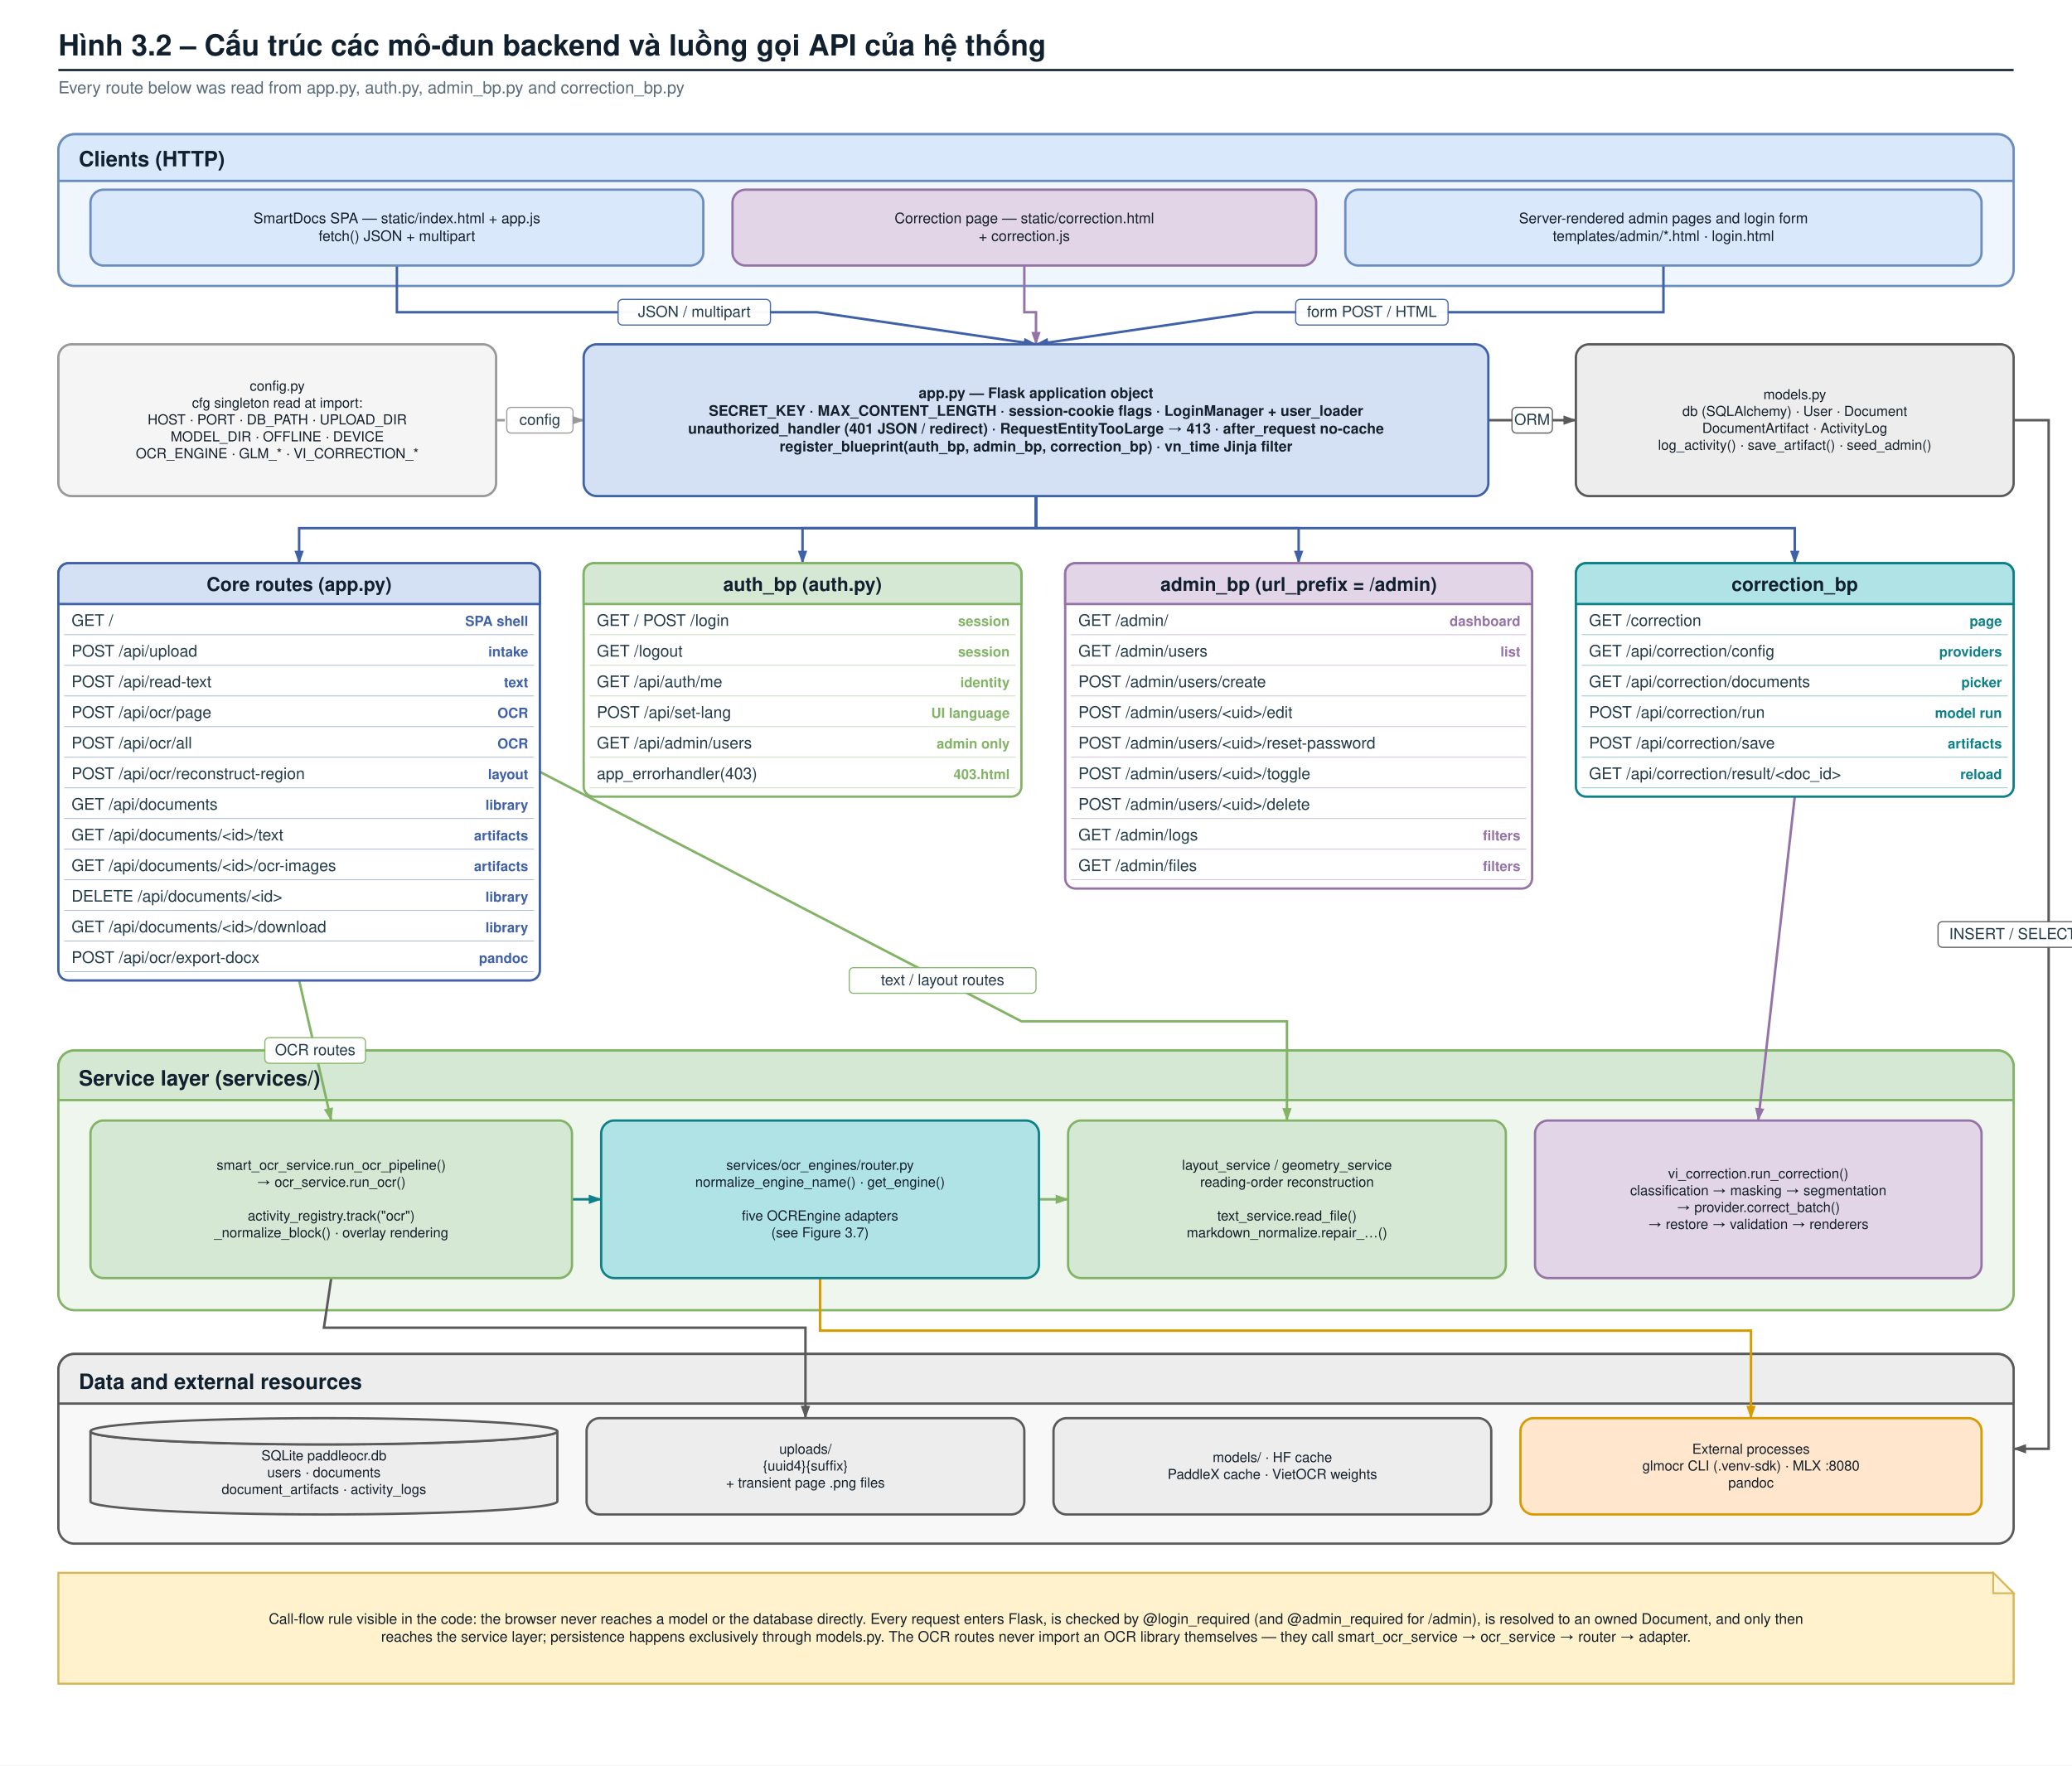
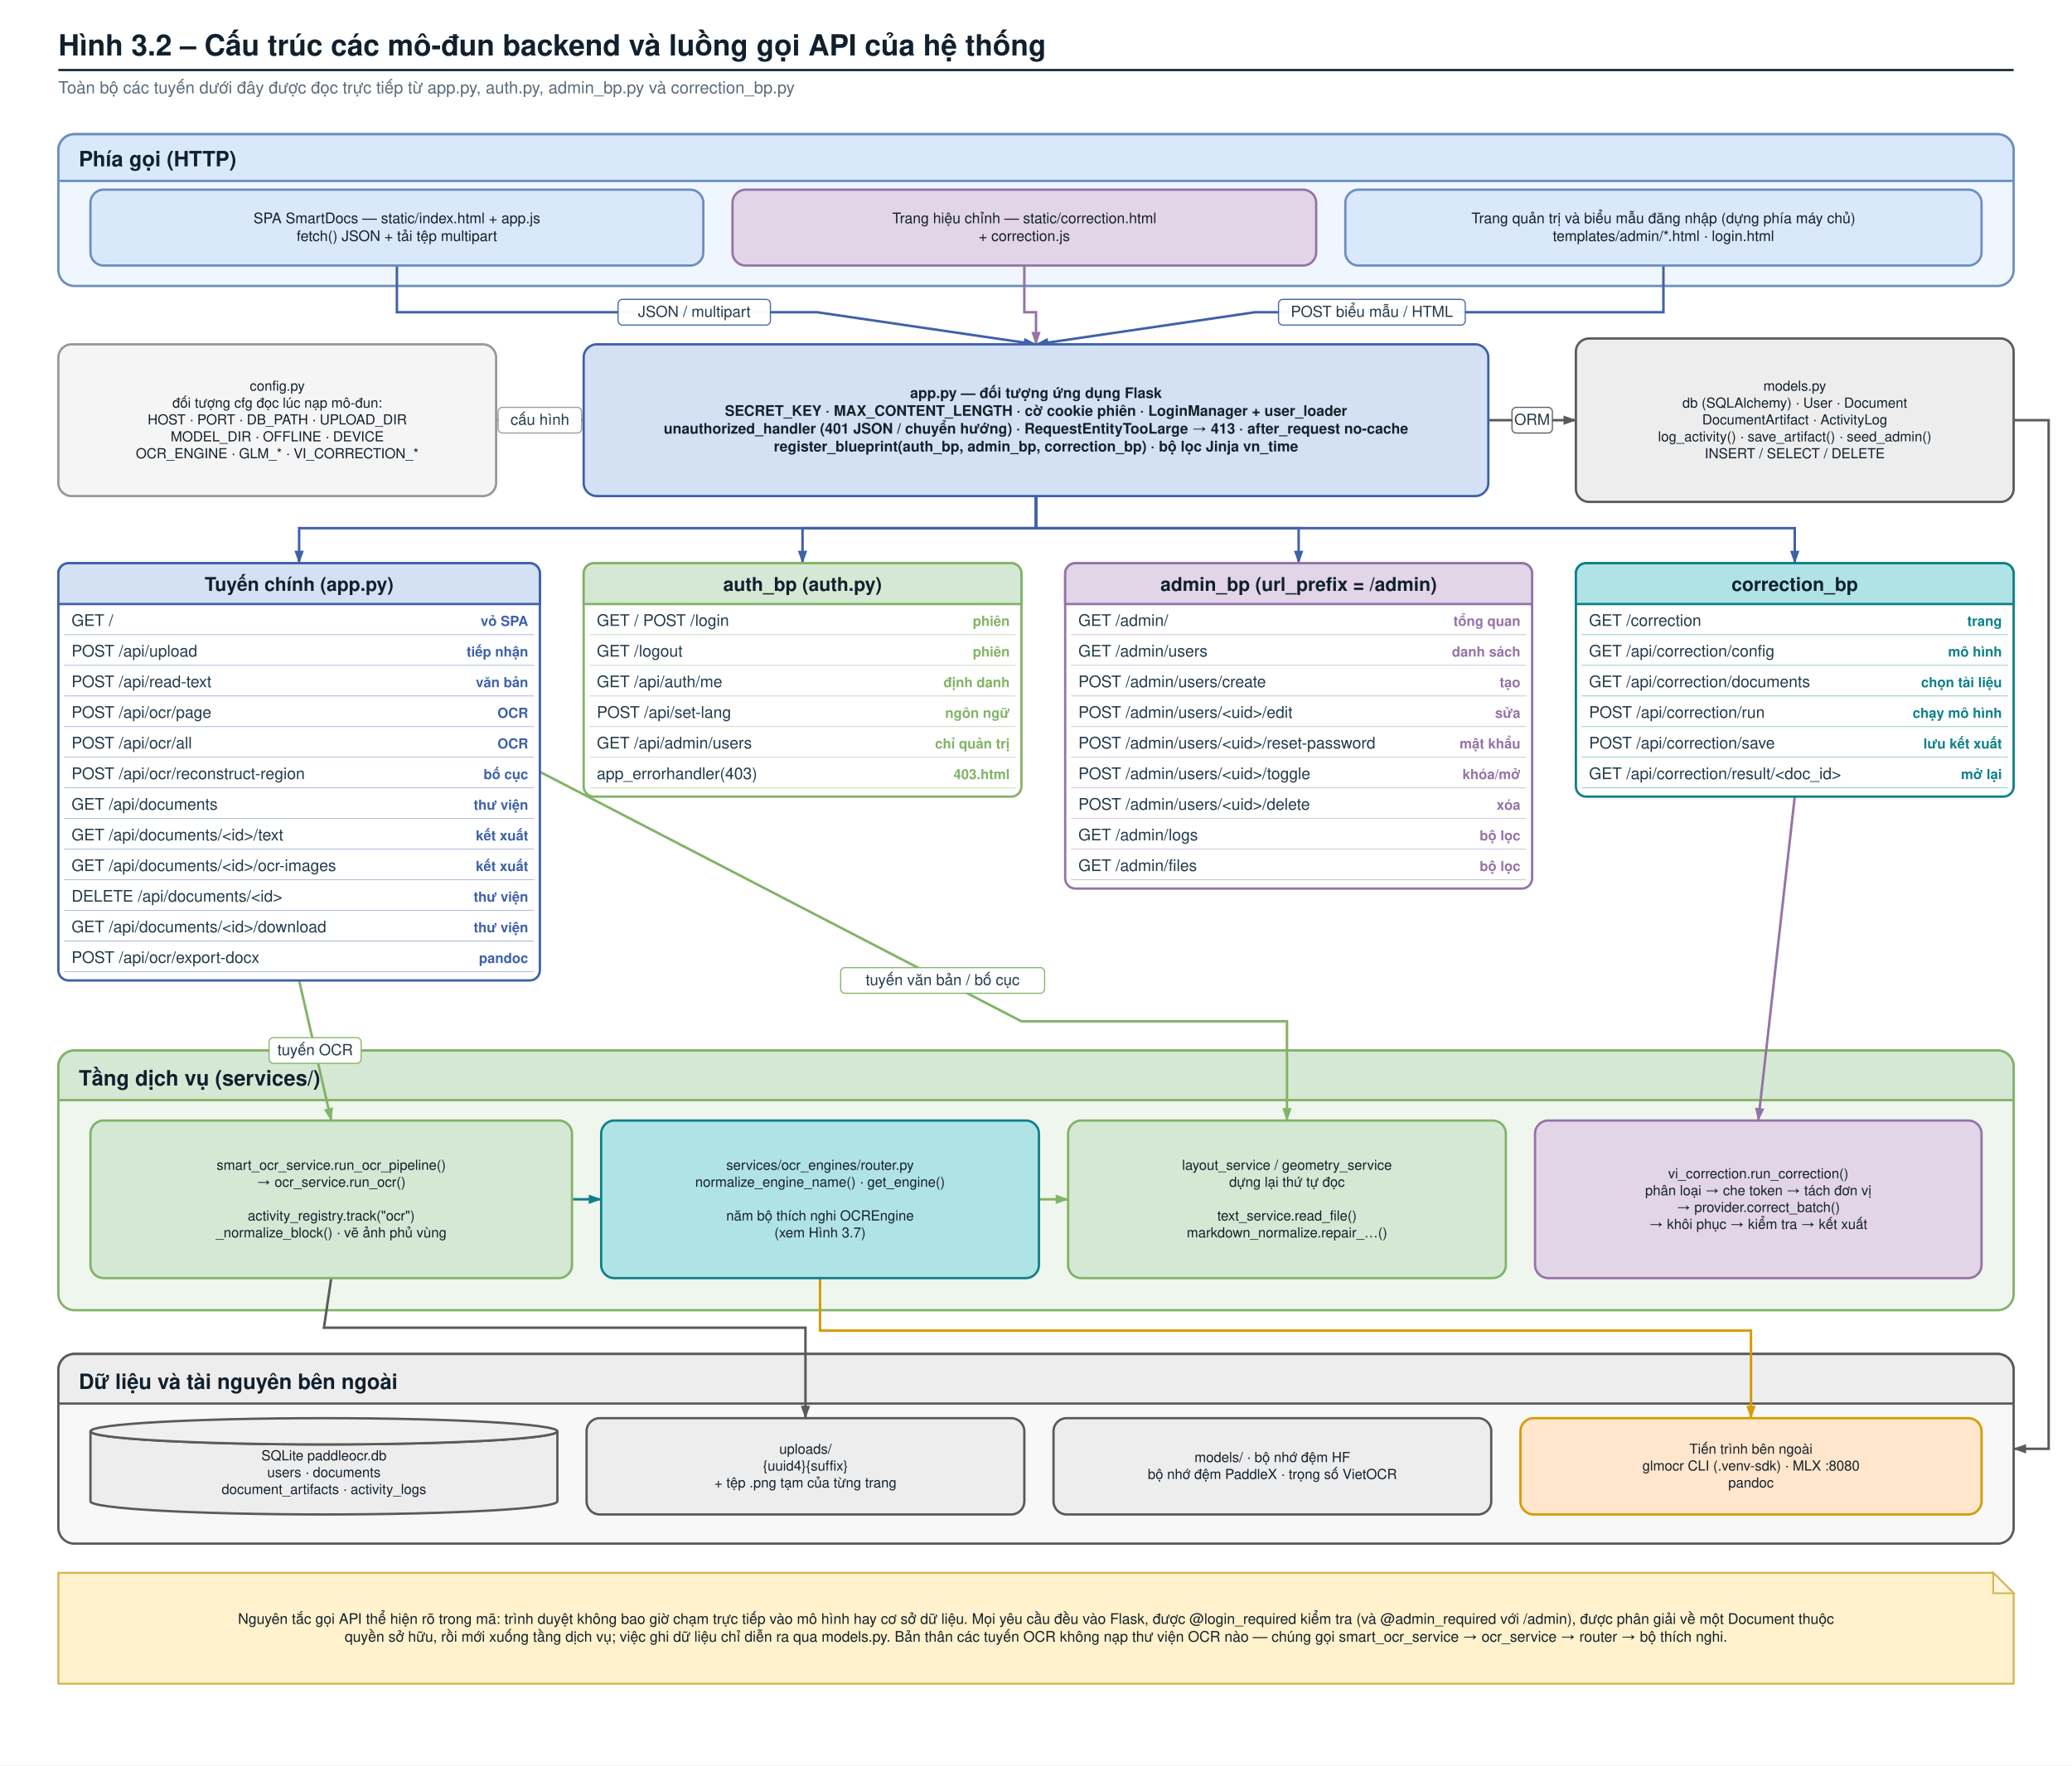
<svg xmlns="http://www.w3.org/2000/svg" width="1420" height="1210" viewBox="0 0 1420 1210" font-family="Helvetica, Arial, sans-serif">
  <defs>
    <marker id="arr_0E8088" markerWidth="11" markerHeight="11" refX="8.5" refY="3.2" orient="auto" markerUnits="userSpaceOnUse">
      <path d="M0,0 L9,3.2 L0,6.4 Z" fill="#0E8088" />
    </marker>
    <marker id="arr_3F61A8" markerWidth="11" markerHeight="11" refX="8.5" refY="3.2" orient="auto" markerUnits="userSpaceOnUse">
      <path d="M0,0 L9,3.2 L0,6.4 Z" fill="#3F61A8" />
    </marker>
    <marker id="arr_445" markerWidth="11" markerHeight="11" refX="8.5" refY="3.2" orient="auto" markerUnits="userSpaceOnUse">
      <path d="M0,0 L9,3.2 L0,6.4 Z" fill="#445" />
    </marker>
    <marker id="arr_5A5A5A" markerWidth="11" markerHeight="11" refX="8.5" refY="3.2" orient="auto" markerUnits="userSpaceOnUse">
      <path d="M0,0 L9,3.2 L0,6.4 Z" fill="#5A5A5A" />
    </marker>
    <marker id="arr_82B366" markerWidth="11" markerHeight="11" refX="8.5" refY="3.2" orient="auto" markerUnits="userSpaceOnUse">
      <path d="M0,0 L9,3.2 L0,6.4 Z" fill="#82B366" />
    </marker>
    <marker id="arr_9673A6" markerWidth="11" markerHeight="11" refX="8.5" refY="3.2" orient="auto" markerUnits="userSpaceOnUse">
      <path d="M0,0 L9,3.2 L0,6.4 Z" fill="#9673A6" />
    </marker>
    <marker id="arr_999999" markerWidth="11" markerHeight="11" refX="8.5" refY="3.2" orient="auto" markerUnits="userSpaceOnUse">
      <path d="M0,0 L9,3.2 L0,6.4 Z" fill="#999999" />
    </marker>
    <marker id="arr_D79B00" markerWidth="11" markerHeight="11" refX="8.5" refY="3.2" orient="auto" markerUnits="userSpaceOnUse">
      <path d="M0,0 L9,3.2 L0,6.4 Z" fill="#D79B00" />
    </marker>
  </defs>
  <rect x="0" y="0" width="1420" height="1210" fill="#FFFFFF" />
  <text x="40" y="38" font-size="20" font-weight="700" fill="#10202E">Hình 3.2 – Cấu trúc các mô-đun backend và luồng gọi API của hệ thống</text>
  <line x1="40" y1="48" x2="1380" y2="48" stroke="#10202E" stroke-width="1.5" />
-   <text x="40" y="64" font-size="11.5" fill="#5A6B7B">Every route below was read from app.py, auth.py, admin_bp.py and correction_bp.py</text>
+   <text x="40" y="64" font-size="11.5" fill="#5A6B7B">Toàn bộ các tuyến dưới đây được đọc trực tiếp từ app.py, auth.py, admin_bp.py và correction_bp.py</text>
  <rect x="40" y="92" width="1340" height="104" rx="11" fill="#F0F6FD" stroke="#6C8EBF" stroke-width="1.6" />
  <path d="M40.0,124.0 L40.0,103.0 A11,11 0 0 1 51.0,92.0 L1369.0,92.0 A11,11 0 0 1 1380.0,103.0 L1380.0,124.0 Z" fill="#DAE8FC" stroke="#6C8EBF" stroke-width="1.6" />
-   <text x="54.0" y="114.0" font-size="14.5" font-weight="700" fill="#10202E">Clients  (HTTP)</text>
+   <text x="54.0" y="114.0" font-size="14.5" font-weight="700" fill="#10202E">Phía gọi  (HTTP)</text>
  <rect x="40" y="720" width="1340" height="178" rx="11" fill="#EFF6EE" stroke="#82B366" stroke-width="1.6" />
  <path d="M40.0,754.0 L40.0,731.0 A11,11 0 0 1 51.0,720.0 L1369.0,720.0 A11,11 0 0 1 1380.0,731.0 L1380.0,754.0 Z" fill="#D5E8D4" stroke="#82B366" stroke-width="1.6" />
-   <text x="54.0" y="744.0" font-size="14.5" font-weight="700" fill="#10202E">Service layer  (services/)</text>
+   <text x="54.0" y="744.0" font-size="14.5" font-weight="700" fill="#10202E">Tầng dịch vụ  (services/)</text>
  <rect x="40" y="928" width="1340" height="130" rx="11" fill="#F8F8F8" stroke="#5A5A5A" stroke-width="1.6" />
  <path d="M40.0,962.0 L40.0,939.0 A11,11 0 0 1 51.0,928.0 L1369.0,928.0 A11,11 0 0 1 1380.0,939.0 L1380.0,962.0 Z" fill="#EDEDED" stroke="#5A5A5A" stroke-width="1.6" />
-   <text x="54.0" y="952.0" font-size="14.5" font-weight="700" fill="#10202E">Data and external resources</text>
+   <text x="54.0" y="952.0" font-size="14.5" font-weight="700" fill="#10202E">Dữ liệu và tài nguyên bên ngoài</text>
  <path d="M272.0,182.0 L272.0,214.0 L560.0,214.0 L710.0,236.0" fill="none" stroke="#3F61A8" stroke-width="1.7" marker-end="url(#arr_3F61A8)" />
  <rect x="423.6" y="205.2" width="104.4" height="17.6" rx="3" fill="#FFFFFF" stroke="#3F61A8" stroke-width="0.8" opacity="0.96" />
  <text x="475.8" y="217.2" font-size="10.5" fill="#243B4A" text-anchor="middle">JSON / multipart</text>
  <path d="M702.0,182.0 L702.0,214.0 L710.0,214.0 L710.0,236.0" fill="none" stroke="#9673A6" stroke-width="1.7" marker-end="url(#arr_9673A6)" />
  <path d="M1140.0,182.0 L1140.0,214.0 L860.0,214.0 L710.0,236.0" fill="none" stroke="#3F61A8" stroke-width="1.7" marker-end="url(#arr_3F61A8)" />
-   <rect x="888.0" y="205.2" width="104.4" height="17.6" rx="3" fill="#FFFFFF" stroke="#3F61A8" stroke-width="0.8" opacity="0.96" />
-   <text x="940.2" y="217.2" font-size="10.5" fill="#243B4A" text-anchor="middle">form POST / HTML</text>
+   <rect x="876.2" y="205.2" width="128.0" height="17.6" rx="3" fill="#FFFFFF" stroke="#3F61A8" stroke-width="0.8" opacity="0.96" />
+   <text x="940.2" y="217.2" font-size="10.5" fill="#243B4A" text-anchor="middle">POST biểu mẫu / HTML</text>
  <path d="M340.0,288.0 L400.0,288.0" fill="none" stroke="#999999" stroke-width="1.7" stroke-dasharray="6 5" marker-end="url(#arr_999999)" />
-   <rect x="347.3" y="279.2" width="45.4" height="17.6" rx="3" fill="#FFFFFF" stroke="#999999" stroke-width="0.8" opacity="0.96" />
-   <text x="370.0" y="291.2" font-size="10.5" fill="#243B4A" text-anchor="middle">config</text>
+   <rect x="341.4" y="279.2" width="57.2" height="17.6" rx="3" fill="#FFFFFF" stroke="#999999" stroke-width="0.8" opacity="0.96" />
+   <text x="370.0" y="291.2" font-size="10.5" fill="#243B4A" text-anchor="middle">cấu hình</text>
  <path d="M1020.0,288.0 L1080.0,288.0" fill="none" stroke="#5A5A5A" stroke-width="1.7" marker-end="url(#arr_5A5A5A)" />
  <rect x="1036.2" y="279.2" width="27.7" height="17.6" rx="3" fill="#FFFFFF" stroke="#5A5A5A" stroke-width="0.8" opacity="0.96" />
  <text x="1050.0" y="291.2" font-size="10.5" fill="#243B4A" text-anchor="middle">ORM</text>
  <path d="M710.0,340.0 L710.0,362.0 L205.0,362.0 L205.0,386.0" fill="none" stroke="#3F61A8" stroke-width="1.7" marker-end="url(#arr_3F61A8)" />
  <path d="M710.0,340.0 L710.0,362.0 L550.0,362.0 L550.0,386.0" fill="none" stroke="#3F61A8" stroke-width="1.7" marker-end="url(#arr_3F61A8)" />
  <path d="M710.0,340.0 L710.0,362.0 L890.0,362.0 L890.0,386.0" fill="none" stroke="#3F61A8" stroke-width="1.7" marker-end="url(#arr_3F61A8)" />
  <path d="M710.0,340.0 L710.0,362.0 L1230.0,362.0 L1230.0,386.0" fill="none" stroke="#3F61A8" stroke-width="1.7" marker-end="url(#arr_3F61A8)" />
  <path d="M205.0,672.0 L227.0,768.0" fill="none" stroke="#82B366" stroke-width="1.7" marker-end="url(#arr_82B366)" />
-   <rect x="181.5" y="711.2" width="69.0" height="17.6" rx="3" fill="#FFFFFF" stroke="#82B366" stroke-width="0.8" opacity="0.96" />
-   <text x="216.0" y="723.2" font-size="10.5" fill="#243B4A" text-anchor="middle">OCR routes</text>
+   <rect x="184.4" y="711.2" width="63.1" height="17.6" rx="3" fill="#FFFFFF" stroke="#82B366" stroke-width="0.8" opacity="0.96" />
+   <text x="216.0" y="723.2" font-size="10.5" fill="#243B4A" text-anchor="middle">tuyến OCR</text>
  <path d="M370.0,529.0 L700.0,700.0 L882.0,700.0 L882.0,768.0" fill="none" stroke="#82B366" stroke-width="1.7" marker-end="url(#arr_82B366)" />
-   <rect x="582.0" y="663.2" width="128.0" height="17.6" rx="3" fill="#FFFFFF" stroke="#82B366" stroke-width="0.8" opacity="0.96" />
-   <text x="646.0" y="675.2" font-size="10.5" fill="#243B4A" text-anchor="middle">text / layout routes</text>
+   <rect x="576.1" y="663.2" width="139.8" height="17.6" rx="3" fill="#FFFFFF" stroke="#82B366" stroke-width="0.8" opacity="0.96" />
+   <text x="646.0" y="675.2" font-size="10.5" fill="#243B4A" text-anchor="middle">tuyến văn bản / bố cục</text>
  <path d="M1230.0,546.0 L1205.0,768.0" fill="none" stroke="#9673A6" stroke-width="1.7" marker-end="url(#arr_9673A6)" />
  <path d="M392.0,822.0 L412.0,822.0" fill="none" stroke="#0E8088" stroke-width="1.7" marker-end="url(#arr_0E8088)" />
  <path d="M712.0,822.0 L732.0,822.0" fill="none" stroke="#82B366" stroke-width="1.7" marker-end="url(#arr_82B366)" />
  <path d="M227.0,876.0 L222.0,910.0 L552.0,910.0 L552.0,972.0" fill="none" stroke="#5A5A5A" stroke-width="1.7" marker-end="url(#arr_5A5A5A)" />
  <path d="M562.0,876.0 L562.0,912.0 L1200.0,912.0 L1200.0,972.0" fill="none" stroke="#D79B00" stroke-width="1.7" marker-end="url(#arr_D79B00)" />
  <path d="M1380.0,288.0 L1404.0,288.0 L1404.0,993.0 L1380.0,993.0" fill="none" stroke="#5A5A5A" stroke-width="1.7" marker-end="url(#arr_5A5A5A)" />
-   <rect x="1328.2" y="631.7" width="151.6" height="17.6" rx="3" fill="#FFFFFF" stroke="#5A5A5A" stroke-width="0.8" opacity="0.96" />
-   <text x="1404.0" y="643.7" font-size="10.5" fill="#243B4A" text-anchor="middle">INSERT / SELECT / DELETE</text>
  <rect x="62.0" y="130.0" width="420.0" height="52.0" rx="9" fill="#DAE8FC" stroke="#6C8EBF" stroke-width="1.6" />
-   <text x="272.0" y="153.0" font-size="10.0" font-weight="400" fill="#15202B" text-anchor="middle">SmartDocs SPA — static/index.html + app.js</text>
-   <text x="272.0" y="165.2" font-size="10.0" font-weight="400" fill="#15202B" text-anchor="middle">fetch() JSON + multipart</text>
+   <text x="272.0" y="153.0" font-size="10.0" font-weight="400" fill="#15202B" text-anchor="middle">SPA SmartDocs — static/index.html + app.js</text>
+   <text x="272.0" y="165.2" font-size="10.0" font-weight="400" fill="#15202B" text-anchor="middle">fetch() JSON + tải tệp multipart</text>
  <rect x="502.0" y="130.0" width="400.0" height="52.0" rx="9" fill="#E1D5E7" stroke="#9673A6" stroke-width="1.6" />
-   <text x="702.0" y="153.0" font-size="10.0" font-weight="400" fill="#15202B" text-anchor="middle">Correction page — static/correction.html</text>
+   <text x="702.0" y="153.0" font-size="10.0" font-weight="400" fill="#15202B" text-anchor="middle">Trang hiệu chỉnh — static/correction.html</text>
  <text x="702.0" y="165.2" font-size="10.0" font-weight="400" fill="#15202B" text-anchor="middle">+ correction.js</text>
  <rect x="922.0" y="130.0" width="436.0" height="52.0" rx="9" fill="#DAE8FC" stroke="#6C8EBF" stroke-width="1.6" />
-   <text x="1140.0" y="153.0" font-size="10.0" font-weight="400" fill="#15202B" text-anchor="middle">Server-rendered admin pages and login form</text>
+   <text x="1140.0" y="153.0" font-size="10.0" font-weight="400" fill="#15202B" text-anchor="middle">Trang quản trị và biểu mẫu đăng nhập (dựng phía máy chủ)</text>
  <text x="1140.0" y="165.2" font-size="10.0" font-weight="400" fill="#15202B" text-anchor="middle">templates/admin/*.html · login.html</text>
  <rect x="40.0" y="236.0" width="300.0" height="104.0" rx="9" fill="#F5F5F5" stroke="#999999" stroke-width="1.6" />
  <text x="190.0" y="267.8" font-size="9.5" font-weight="400" fill="#15202B" text-anchor="middle">config.py</text>
-   <text x="190.0" y="279.4" font-size="9.5" font-weight="400" fill="#15202B" text-anchor="middle">cfg singleton read at import:</text>
+   <text x="190.0" y="279.4" font-size="9.5" font-weight="400" fill="#15202B" text-anchor="middle">đối tượng cfg đọc lúc nạp mô-đun:</text>
  <text x="190.0" y="290.9" font-size="9.5" font-weight="400" fill="#15202B" text-anchor="middle">HOST · PORT · DB_PATH · UPLOAD_DIR</text>
  <text x="190.0" y="302.5" font-size="9.5" font-weight="400" fill="#15202B" text-anchor="middle">MODEL_DIR · OFFLINE · DEVICE</text>
  <text x="190.0" y="314.1" font-size="9.5" font-weight="400" fill="#15202B" text-anchor="middle">OCR_ENGINE · GLM_* · VI_CORRECTION_*</text>
  <rect x="400.0" y="236.0" width="620.0" height="104.0" rx="9" fill="#D4E1F5" stroke="#3F61A8" stroke-width="1.6" />
-   <text x="710.0" y="272.8" font-size="10.0" font-weight="700" fill="#15202B" text-anchor="middle">app.py   —   Flask application object</text>
-   <text x="710.0" y="285.0" font-size="10.0" font-weight="700" fill="#15202B" text-anchor="middle">SECRET_KEY · MAX_CONTENT_LENGTH · session-cookie flags · LoginManager + user_loader</text>
-   <text x="710.0" y="297.2" font-size="10.0" font-weight="700" fill="#15202B" text-anchor="middle">unauthorized_handler (401 JSON / redirect) · RequestEntityTooLarge → 413 · after_request no-cache</text>
-   <text x="710.0" y="309.4" font-size="10.0" font-weight="700" fill="#15202B" text-anchor="middle">register_blueprint(auth_bp, admin_bp, correction_bp) · vn_time Jinja filter</text>
-   <rect x="1080.0" y="236.0" width="300.0" height="104.0" rx="9" fill="#EDEDED" stroke="#5A5A5A" stroke-width="1.6" />
-   <text x="1230.0" y="273.6" font-size="9.5" font-weight="400" fill="#15202B" text-anchor="middle">models.py</text>
-   <text x="1230.0" y="285.1" font-size="9.5" font-weight="400" fill="#15202B" text-anchor="middle">db (SQLAlchemy) · User · Document</text>
-   <text x="1230.0" y="296.7" font-size="9.5" font-weight="400" fill="#15202B" text-anchor="middle">DocumentArtifact · ActivityLog</text>
-   <text x="1230.0" y="308.3" font-size="9.5" font-weight="400" fill="#15202B" text-anchor="middle">log_activity() · save_artifact() · seed_admin()</text>
+   <text x="710.0" y="272.8" font-size="10.0" font-weight="700" fill="#15202B" text-anchor="middle">app.py   —   đối tượng ứng dụng Flask</text>
+   <text x="710.0" y="285.0" font-size="10.0" font-weight="700" fill="#15202B" text-anchor="middle">SECRET_KEY · MAX_CONTENT_LENGTH · cờ cookie phiên · LoginManager + user_loader</text>
+   <text x="710.0" y="297.2" font-size="10.0" font-weight="700" fill="#15202B" text-anchor="middle">unauthorized_handler (401 JSON / chuyển hướng) · RequestEntityTooLarge → 413 · after_request no-cache</text>
+   <text x="710.0" y="309.4" font-size="10.0" font-weight="700" fill="#15202B" text-anchor="middle">register_blueprint(auth_bp, admin_bp, correction_bp) · bộ lọc Jinja vn_time</text>
+   <rect x="1080.0" y="232.0" width="300.0" height="112.0" rx="9" fill="#EDEDED" stroke="#5A5A5A" stroke-width="1.6" />
+   <text x="1230.0" y="267.8" font-size="9.5" font-weight="400" fill="#15202B" text-anchor="middle">models.py</text>
+   <text x="1230.0" y="279.4" font-size="9.5" font-weight="400" fill="#15202B" text-anchor="middle">db (SQLAlchemy) · User · Document</text>
+   <text x="1230.0" y="290.9" font-size="9.5" font-weight="400" fill="#15202B" text-anchor="middle">DocumentArtifact · ActivityLog</text>
+   <text x="1230.0" y="302.5" font-size="9.5" font-weight="400" fill="#15202B" text-anchor="middle">log_activity() · save_artifact() · seed_admin()</text>
+   <text x="1230.0" y="314.1" font-size="9.5" font-weight="400" fill="#15202B" text-anchor="middle">INSERT / SELECT / DELETE</text>
  <rect x="62.0" y="768.0" width="330.0" height="108.0" rx="9" fill="#D5E8D4" stroke="#82B366" stroke-width="1.6" />
  <text x="227.0" y="801.8" font-size="9.5" font-weight="400" fill="#15202B" text-anchor="middle">smart_ocr_service.run_ocr_pipeline()</text>
  <text x="227.0" y="813.4" font-size="9.5" font-weight="400" fill="#15202B" text-anchor="middle">→ ocr_service.run_ocr()</text>
  <text x="227.0" y="824.9" font-size="9.5" font-weight="400" fill="#15202B" text-anchor="middle" />
  <text x="227.0" y="836.5" font-size="9.5" font-weight="400" fill="#15202B" text-anchor="middle">activity_registry.track("ocr")</text>
-   <text x="227.0" y="848.1" font-size="9.5" font-weight="400" fill="#15202B" text-anchor="middle">_normalize_block() · overlay rendering</text>
+   <text x="227.0" y="848.1" font-size="9.5" font-weight="400" fill="#15202B" text-anchor="middle">_normalize_block() · vẽ ảnh phủ vùng</text>
  <rect x="412.0" y="768.0" width="300.0" height="108.0" rx="9" fill="#B0E3E6" stroke="#0E8088" stroke-width="1.6" />
  <text x="562.0" y="801.8" font-size="9.5" font-weight="400" fill="#15202B" text-anchor="middle">services/ocr_engines/router.py</text>
  <text x="562.0" y="813.4" font-size="9.5" font-weight="400" fill="#15202B" text-anchor="middle">normalize_engine_name() · get_engine()</text>
  <text x="562.0" y="824.9" font-size="9.5" font-weight="400" fill="#15202B" text-anchor="middle" />
-   <text x="562.0" y="836.5" font-size="9.5" font-weight="400" fill="#15202B" text-anchor="middle">five OCREngine adapters</text>
-   <text x="562.0" y="848.1" font-size="9.5" font-weight="400" fill="#15202B" text-anchor="middle">(see Figure 3.7)</text>
+   <text x="562.0" y="836.5" font-size="9.5" font-weight="400" fill="#15202B" text-anchor="middle">năm bộ thích nghi OCREngine</text>
+   <text x="562.0" y="848.1" font-size="9.5" font-weight="400" fill="#15202B" text-anchor="middle">(xem Hình 3.7)</text>
  <rect x="732.0" y="768.0" width="300.0" height="108.0" rx="9" fill="#D5E8D4" stroke="#82B366" stroke-width="1.6" />
  <text x="882.0" y="801.8" font-size="9.5" font-weight="400" fill="#15202B" text-anchor="middle">layout_service / geometry_service</text>
-   <text x="882.0" y="813.4" font-size="9.5" font-weight="400" fill="#15202B" text-anchor="middle">reading-order reconstruction</text>
+   <text x="882.0" y="813.4" font-size="9.5" font-weight="400" fill="#15202B" text-anchor="middle">dựng lại thứ tự đọc</text>
  <text x="882.0" y="824.9" font-size="9.5" font-weight="400" fill="#15202B" text-anchor="middle" />
  <text x="882.0" y="836.5" font-size="9.5" font-weight="400" fill="#15202B" text-anchor="middle">text_service.read_file()</text>
  <text x="882.0" y="848.1" font-size="9.5" font-weight="400" fill="#15202B" text-anchor="middle">markdown_normalize.repair_…()</text>
  <rect x="1052.0" y="768.0" width="306.0" height="108.0" rx="9" fill="#E1D5E7" stroke="#9673A6" stroke-width="1.6" />
  <text x="1205.0" y="807.6" font-size="9.5" font-weight="400" fill="#15202B" text-anchor="middle">vi_correction.run_correction()</text>
-   <text x="1205.0" y="819.2" font-size="9.5" font-weight="400" fill="#15202B" text-anchor="middle">classification → masking → segmentation</text>
+   <text x="1205.0" y="819.2" font-size="9.5" font-weight="400" fill="#15202B" text-anchor="middle">phân loại → che token → tách đơn vị</text>
  <text x="1205.0" y="830.7" font-size="9.5" font-weight="400" fill="#15202B" text-anchor="middle">→ provider.correct_batch()</text>
-   <text x="1205.0" y="842.3" font-size="9.5" font-weight="400" fill="#15202B" text-anchor="middle">→ restore → validation → renderers</text>
+   <text x="1205.0" y="842.3" font-size="9.5" font-weight="400" fill="#15202B" text-anchor="middle">→ khôi phục → kiểm tra → kết xuất</text>
  <path d="M62.0,981.0 a160.0,9.0 0 0 0 320.0,0 v48.0 a160.0,9.0 0 0 1 -320.0,0 z" fill="#EDEDED" stroke="#5A5A5A" stroke-width="1.6" />
  <ellipse cx="222.0" cy="981.0" rx="160.0" ry="9.0" fill="#F0F0F0" stroke="#5A5A5A" stroke-width="1.6" />
  <text x="222.0" y="1000.9" font-size="9.5" font-weight="400" fill="#15202B" text-anchor="middle">SQLite  paddleocr.db</text>
  <text x="222.0" y="1012.4" font-size="9.5" font-weight="400" fill="#15202B" text-anchor="middle">users · documents</text>
  <text x="222.0" y="1024.0" font-size="9.5" font-weight="400" fill="#15202B" text-anchor="middle">document_artifacts · activity_logs</text>
  <rect x="402.0" y="972.0" width="300.0" height="66.0" rx="9" fill="#EDEDED" stroke="#5A5A5A" stroke-width="1.6" />
  <text x="552.0" y="996.4" font-size="9.5" font-weight="400" fill="#15202B" text-anchor="middle">uploads/</text>
  <text x="552.0" y="1007.9" font-size="9.5" font-weight="400" fill="#15202B" text-anchor="middle">{uuid4}{suffix}</text>
-   <text x="552.0" y="1019.5" font-size="9.5" font-weight="400" fill="#15202B" text-anchor="middle">+ transient page .png files</text>
+   <text x="552.0" y="1019.5" font-size="9.5" font-weight="400" fill="#15202B" text-anchor="middle">+ tệp .png tạm của từng trang</text>
  <rect x="722.0" y="972.0" width="300.0" height="66.0" rx="9" fill="#EDEDED" stroke="#5A5A5A" stroke-width="1.6" />
-   <text x="872.0" y="1002.1" font-size="9.5" font-weight="400" fill="#15202B" text-anchor="middle">models/  ·  HF cache</text>
-   <text x="872.0" y="1013.7" font-size="9.5" font-weight="400" fill="#15202B" text-anchor="middle">PaddleX cache  ·  VietOCR weights</text>
+   <text x="872.0" y="1002.1" font-size="9.5" font-weight="400" fill="#15202B" text-anchor="middle">models/ · bộ nhớ đệm HF</text>
+   <text x="872.0" y="1013.7" font-size="9.5" font-weight="400" fill="#15202B" text-anchor="middle">bộ nhớ đệm PaddleX · trọng số VietOCR</text>
  <rect x="1042.0" y="972.0" width="316.0" height="66.0" rx="9" fill="#FFE6CC" stroke="#D79B00" stroke-width="1.6" />
-   <text x="1200.0" y="996.4" font-size="9.5" font-weight="400" fill="#15202B" text-anchor="middle">External processes</text>
+   <text x="1200.0" y="996.4" font-size="9.5" font-weight="400" fill="#15202B" text-anchor="middle">Tiến trình bên ngoài</text>
  <text x="1200.0" y="1007.9" font-size="9.5" font-weight="400" fill="#15202B" text-anchor="middle">glmocr CLI (.venv-sdk)  ·  MLX :8080</text>
  <text x="1200.0" y="1019.5" font-size="9.5" font-weight="400" fill="#15202B" text-anchor="middle">pandoc</text>
  <path d="M40.0,1078.0 h1326.0 l14.0,14.0 v62.0 h-1340.0 z" fill="#FFF2CC" stroke="#D6B656" stroke-width="1.4" />
  <path d="M1366.0,1078.0 l14.0,14.0 h-14.0 z" fill="#FFF6DD" stroke="#D6B656" stroke-width="1.2" />
-   <text x="710.0" y="1113.0" font-size="10.0" font-weight="400" fill="#15202B" text-anchor="middle">Call-flow rule visible in the code: the browser never reaches a model or the database directly. Every request enters Flask, is checked by @login_required (and @admin_required for /admin), is resolved to an owned Document, and only then</text>
-   <text x="710.0" y="1125.2" font-size="10.0" font-weight="400" fill="#15202B" text-anchor="middle">reaches the service layer; persistence happens exclusively through models.py. The OCR routes never import an OCR library themselves — they call smart_ocr_service → ocr_service → router → adapter.</text>
+   <text x="710.0" y="1113.0" font-size="10.0" font-weight="400" fill="#15202B" text-anchor="middle">Nguyên tắc gọi API thể hiện rõ trong mã: trình duyệt không bao giờ chạm trực tiếp vào mô hình hay cơ sở dữ liệu. Mọi yêu cầu đều vào Flask, được @login_required kiểm tra (và @admin_required với /admin), được phân giải về một Document thuộc</text>
+   <text x="710.0" y="1125.2" font-size="10.0" font-weight="400" fill="#15202B" text-anchor="middle">quyền sở hữu, rồi mới xuống tầng dịch vụ; việc ghi dữ liệu chỉ diễn ra qua models.py. Bản thân các tuyến OCR không nạp thư viện OCR nào — chúng gọi smart_ocr_service → ocr_service → router → bộ thích nghi.</text>
  <rect x="40.0" y="386.0" width="330.0" height="286.0" rx="7" fill="#FFFFFF" stroke="#3F61A8" stroke-width="1.6" />
  <path d="M40.0,414.0 L40.0,393.0 A7,7 0 0 1 47.0,386.0 L363.0,386.0 A7,7 0 0 1 370.0,393.0 L370.0,414.0 Z" fill="#D4E1F5" stroke="#3F61A8" stroke-width="1.6" />
-   <text x="205.0" y="405.0" font-size="13" font-weight="700" fill="#10202E" text-anchor="middle">Core routes  (app.py)</text>
+   <text x="205.0" y="405.0" font-size="13" font-weight="700" fill="#10202E" text-anchor="middle">Tuyến chính  (app.py)</text>
  <text x="49.0" y="429.0" font-size="11" fill="#243B4A">GET     /</text>
-   <text x="362.0" y="429.0" font-size="9.5" font-weight="700" fill="#3F61A8" text-anchor="end">SPA shell</text>
+   <text x="362.0" y="429.0" font-size="9.5" font-weight="700" fill="#3F61A8" text-anchor="end">vỏ SPA</text>
  <line x1="44.0" y1="435.0" x2="366.0" y2="435.0" stroke="#3F61A8" stroke-width="0.5" opacity="0.5" />
  <text x="49.0" y="450.0" font-size="11" fill="#243B4A">POST   /api/upload</text>
-   <text x="362.0" y="450.0" font-size="9.5" font-weight="700" fill="#3F61A8" text-anchor="end">intake</text>
+   <text x="362.0" y="450.0" font-size="9.5" font-weight="700" fill="#3F61A8" text-anchor="end">tiếp nhận</text>
  <line x1="44.0" y1="456.0" x2="366.0" y2="456.0" stroke="#3F61A8" stroke-width="0.5" opacity="0.5" />
  <text x="49.0" y="471.0" font-size="11" fill="#243B4A">POST   /api/read-text</text>
-   <text x="362.0" y="471.0" font-size="9.5" font-weight="700" fill="#3F61A8" text-anchor="end">text</text>
+   <text x="362.0" y="471.0" font-size="9.5" font-weight="700" fill="#3F61A8" text-anchor="end">văn bản</text>
  <line x1="44.0" y1="477.0" x2="366.0" y2="477.0" stroke="#3F61A8" stroke-width="0.5" opacity="0.5" />
  <text x="49.0" y="492.0" font-size="11" fill="#243B4A">POST   /api/ocr/page</text>
  <text x="362.0" y="492.0" font-size="9.5" font-weight="700" fill="#3F61A8" text-anchor="end">OCR</text>
  <line x1="44.0" y1="498.0" x2="366.0" y2="498.0" stroke="#3F61A8" stroke-width="0.5" opacity="0.5" />
  <text x="49.0" y="513.0" font-size="11" fill="#243B4A">POST   /api/ocr/all</text>
  <text x="362.0" y="513.0" font-size="9.5" font-weight="700" fill="#3F61A8" text-anchor="end">OCR</text>
  <line x1="44.0" y1="519.0" x2="366.0" y2="519.0" stroke="#3F61A8" stroke-width="0.5" opacity="0.5" />
  <text x="49.0" y="534.0" font-size="11" fill="#243B4A">POST   /api/ocr/reconstruct-region</text>
-   <text x="362.0" y="534.0" font-size="9.5" font-weight="700" fill="#3F61A8" text-anchor="end">layout</text>
+   <text x="362.0" y="534.0" font-size="9.5" font-weight="700" fill="#3F61A8" text-anchor="end">bố cục</text>
  <line x1="44.0" y1="540.0" x2="366.0" y2="540.0" stroke="#3F61A8" stroke-width="0.5" opacity="0.5" />
  <text x="49.0" y="555.0" font-size="11" fill="#243B4A">GET     /api/documents</text>
-   <text x="362.0" y="555.0" font-size="9.5" font-weight="700" fill="#3F61A8" text-anchor="end">library</text>
+   <text x="362.0" y="555.0" font-size="9.5" font-weight="700" fill="#3F61A8" text-anchor="end">thư viện</text>
  <line x1="44.0" y1="561.0" x2="366.0" y2="561.0" stroke="#3F61A8" stroke-width="0.5" opacity="0.5" />
  <text x="49.0" y="576.0" font-size="11" fill="#243B4A">GET     /api/documents/&lt;id&gt;/text</text>
-   <text x="362.0" y="576.0" font-size="9.5" font-weight="700" fill="#3F61A8" text-anchor="end">artifacts</text>
+   <text x="362.0" y="576.0" font-size="9.5" font-weight="700" fill="#3F61A8" text-anchor="end">kết xuất</text>
  <line x1="44.0" y1="582.0" x2="366.0" y2="582.0" stroke="#3F61A8" stroke-width="0.5" opacity="0.5" />
  <text x="49.0" y="597.0" font-size="11" fill="#243B4A">GET     /api/documents/&lt;id&gt;/ocr-images</text>
-   <text x="362.0" y="597.0" font-size="9.5" font-weight="700" fill="#3F61A8" text-anchor="end">artifacts</text>
+   <text x="362.0" y="597.0" font-size="9.5" font-weight="700" fill="#3F61A8" text-anchor="end">kết xuất</text>
  <line x1="44.0" y1="603.0" x2="366.0" y2="603.0" stroke="#3F61A8" stroke-width="0.5" opacity="0.5" />
  <text x="49.0" y="618.0" font-size="11" fill="#243B4A">DELETE /api/documents/&lt;id&gt;</text>
-   <text x="362.0" y="618.0" font-size="9.5" font-weight="700" fill="#3F61A8" text-anchor="end">library</text>
+   <text x="362.0" y="618.0" font-size="9.5" font-weight="700" fill="#3F61A8" text-anchor="end">thư viện</text>
  <line x1="44.0" y1="624.0" x2="366.0" y2="624.0" stroke="#3F61A8" stroke-width="0.5" opacity="0.5" />
  <text x="49.0" y="639.0" font-size="11" fill="#243B4A">GET     /api/documents/&lt;id&gt;/download</text>
-   <text x="362.0" y="639.0" font-size="9.5" font-weight="700" fill="#3F61A8" text-anchor="end">library</text>
+   <text x="362.0" y="639.0" font-size="9.5" font-weight="700" fill="#3F61A8" text-anchor="end">thư viện</text>
  <line x1="44.0" y1="645.0" x2="366.0" y2="645.0" stroke="#3F61A8" stroke-width="0.5" opacity="0.5" />
  <text x="49.0" y="660.0" font-size="11" fill="#243B4A">POST   /api/ocr/export-docx</text>
  <text x="362.0" y="660.0" font-size="9.5" font-weight="700" fill="#3F61A8" text-anchor="end">pandoc</text>
  <line x1="44.0" y1="666.0" x2="366.0" y2="666.0" stroke="#3F61A8" stroke-width="0.5" opacity="0.5" />
  <rect x="400.0" y="386.0" width="300.0" height="160.0" rx="7" fill="#FFFFFF" stroke="#82B366" stroke-width="1.6" />
  <path d="M400.0,414.0 L400.0,393.0 A7,7 0 0 1 407.0,386.0 L693.0,386.0 A7,7 0 0 1 700.0,393.0 L700.0,414.0 Z" fill="#D5E8D4" stroke="#82B366" stroke-width="1.6" />
  <text x="550.0" y="405.0" font-size="13" font-weight="700" fill="#10202E" text-anchor="middle">auth_bp  (auth.py)</text>
  <text x="409.0" y="429.0" font-size="11" fill="#243B4A">GET / POST   /login</text>
-   <text x="692.0" y="429.0" font-size="9.5" font-weight="700" fill="#82B366" text-anchor="end">session</text>
+   <text x="692.0" y="429.0" font-size="9.5" font-weight="700" fill="#82B366" text-anchor="end">phiên</text>
  <line x1="404.0" y1="435.0" x2="696.0" y2="435.0" stroke="#82B366" stroke-width="0.5" opacity="0.5" />
  <text x="409.0" y="450.0" font-size="11" fill="#243B4A">GET     /logout</text>
-   <text x="692.0" y="450.0" font-size="9.5" font-weight="700" fill="#82B366" text-anchor="end">session</text>
+   <text x="692.0" y="450.0" font-size="9.5" font-weight="700" fill="#82B366" text-anchor="end">phiên</text>
  <line x1="404.0" y1="456.0" x2="696.0" y2="456.0" stroke="#82B366" stroke-width="0.5" opacity="0.5" />
  <text x="409.0" y="471.0" font-size="11" fill="#243B4A">GET     /api/auth/me</text>
-   <text x="692.0" y="471.0" font-size="9.5" font-weight="700" fill="#82B366" text-anchor="end">identity</text>
+   <text x="692.0" y="471.0" font-size="9.5" font-weight="700" fill="#82B366" text-anchor="end">định danh</text>
  <line x1="404.0" y1="477.0" x2="696.0" y2="477.0" stroke="#82B366" stroke-width="0.5" opacity="0.5" />
  <text x="409.0" y="492.0" font-size="11" fill="#243B4A">POST   /api/set-lang</text>
-   <text x="692.0" y="492.0" font-size="9.5" font-weight="700" fill="#82B366" text-anchor="end">UI language</text>
+   <text x="692.0" y="492.0" font-size="9.5" font-weight="700" fill="#82B366" text-anchor="end">ngôn ngữ</text>
  <line x1="404.0" y1="498.0" x2="696.0" y2="498.0" stroke="#82B366" stroke-width="0.5" opacity="0.5" />
  <text x="409.0" y="513.0" font-size="11" fill="#243B4A">GET     /api/admin/users</text>
-   <text x="692.0" y="513.0" font-size="9.5" font-weight="700" fill="#82B366" text-anchor="end">admin only</text>
+   <text x="692.0" y="513.0" font-size="9.5" font-weight="700" fill="#82B366" text-anchor="end">chỉ quản trị</text>
  <line x1="404.0" y1="519.0" x2="696.0" y2="519.0" stroke="#82B366" stroke-width="0.5" opacity="0.5" />
  <text x="409.0" y="534.0" font-size="11" fill="#243B4A">app_errorhandler(403)</text>
  <text x="692.0" y="534.0" font-size="9.5" font-weight="700" fill="#82B366" text-anchor="end">403.html</text>
  <line x1="404.0" y1="540.0" x2="696.0" y2="540.0" stroke="#82B366" stroke-width="0.5" opacity="0.5" />
  <rect x="730.0" y="386.0" width="320.0" height="223.0" rx="7" fill="#FFFFFF" stroke="#9673A6" stroke-width="1.6" />
  <path d="M730.0,414.0 L730.0,393.0 A7,7 0 0 1 737.0,386.0 L1043.0,386.0 A7,7 0 0 1 1050.0,393.0 L1050.0,414.0 Z" fill="#E1D5E7" stroke="#9673A6" stroke-width="1.6" />
  <text x="890.0" y="405.0" font-size="13" font-weight="700" fill="#10202E" text-anchor="middle">admin_bp  (url_prefix = /admin)</text>
  <text x="739.0" y="429.0" font-size="11" fill="#243B4A">GET     /admin/</text>
-   <text x="1042.0" y="429.0" font-size="9.5" font-weight="700" fill="#9673A6" text-anchor="end">dashboard</text>
+   <text x="1042.0" y="429.0" font-size="9.5" font-weight="700" fill="#9673A6" text-anchor="end">tổng quan</text>
  <line x1="734.0" y1="435.0" x2="1046.0" y2="435.0" stroke="#9673A6" stroke-width="0.5" opacity="0.5" />
  <text x="739.0" y="450.0" font-size="11" fill="#243B4A">GET     /admin/users</text>
-   <text x="1042.0" y="450.0" font-size="9.5" font-weight="700" fill="#9673A6" text-anchor="end">list</text>
+   <text x="1042.0" y="450.0" font-size="9.5" font-weight="700" fill="#9673A6" text-anchor="end">danh sách</text>
  <line x1="734.0" y1="456.0" x2="1046.0" y2="456.0" stroke="#9673A6" stroke-width="0.5" opacity="0.5" />
  <text x="739.0" y="471.0" font-size="11" fill="#243B4A">POST   /admin/users/create</text>
+   <text x="1042.0" y="471.0" font-size="9.5" font-weight="700" fill="#9673A6" text-anchor="end">tạo</text>
  <line x1="734.0" y1="477.0" x2="1046.0" y2="477.0" stroke="#9673A6" stroke-width="0.5" opacity="0.5" />
  <text x="739.0" y="492.0" font-size="11" fill="#243B4A">POST   /admin/users/&lt;uid&gt;/edit</text>
+   <text x="1042.0" y="492.0" font-size="9.5" font-weight="700" fill="#9673A6" text-anchor="end">sửa</text>
  <line x1="734.0" y1="498.0" x2="1046.0" y2="498.0" stroke="#9673A6" stroke-width="0.5" opacity="0.5" />
  <text x="739.0" y="513.0" font-size="11" fill="#243B4A">POST   /admin/users/&lt;uid&gt;/reset-password</text>
+   <text x="1042.0" y="513.0" font-size="9.5" font-weight="700" fill="#9673A6" text-anchor="end">mật khẩu</text>
  <line x1="734.0" y1="519.0" x2="1046.0" y2="519.0" stroke="#9673A6" stroke-width="0.5" opacity="0.5" />
  <text x="739.0" y="534.0" font-size="11" fill="#243B4A">POST   /admin/users/&lt;uid&gt;/toggle</text>
+   <text x="1042.0" y="534.0" font-size="9.5" font-weight="700" fill="#9673A6" text-anchor="end">khóa/mở</text>
  <line x1="734.0" y1="540.0" x2="1046.0" y2="540.0" stroke="#9673A6" stroke-width="0.5" opacity="0.5" />
  <text x="739.0" y="555.0" font-size="11" fill="#243B4A">POST   /admin/users/&lt;uid&gt;/delete</text>
+   <text x="1042.0" y="555.0" font-size="9.5" font-weight="700" fill="#9673A6" text-anchor="end">xóa</text>
  <line x1="734.0" y1="561.0" x2="1046.0" y2="561.0" stroke="#9673A6" stroke-width="0.5" opacity="0.5" />
  <text x="739.0" y="576.0" font-size="11" fill="#243B4A">GET     /admin/logs</text>
-   <text x="1042.0" y="576.0" font-size="9.5" font-weight="700" fill="#9673A6" text-anchor="end">filters</text>
+   <text x="1042.0" y="576.0" font-size="9.5" font-weight="700" fill="#9673A6" text-anchor="end">bộ lọc</text>
  <line x1="734.0" y1="582.0" x2="1046.0" y2="582.0" stroke="#9673A6" stroke-width="0.5" opacity="0.5" />
  <text x="739.0" y="597.0" font-size="11" fill="#243B4A">GET     /admin/files</text>
-   <text x="1042.0" y="597.0" font-size="9.5" font-weight="700" fill="#9673A6" text-anchor="end">filters</text>
+   <text x="1042.0" y="597.0" font-size="9.5" font-weight="700" fill="#9673A6" text-anchor="end">bộ lọc</text>
  <line x1="734.0" y1="603.0" x2="1046.0" y2="603.0" stroke="#9673A6" stroke-width="0.5" opacity="0.5" />
  <rect x="1080.0" y="386.0" width="300.0" height="160.0" rx="7" fill="#FFFFFF" stroke="#0E8088" stroke-width="1.6" />
  <path d="M1080.0,414.0 L1080.0,393.0 A7,7 0 0 1 1087.0,386.0 L1373.0,386.0 A7,7 0 0 1 1380.0,393.0 L1380.0,414.0 Z" fill="#B0E3E6" stroke="#0E8088" stroke-width="1.6" />
  <text x="1230.0" y="405.0" font-size="13" font-weight="700" fill="#10202E" text-anchor="middle">correction_bp</text>
  <text x="1089.0" y="429.0" font-size="11" fill="#243B4A">GET     /correction</text>
-   <text x="1372.0" y="429.0" font-size="9.5" font-weight="700" fill="#0E8088" text-anchor="end">page</text>
+   <text x="1372.0" y="429.0" font-size="9.5" font-weight="700" fill="#0E8088" text-anchor="end">trang</text>
  <line x1="1084.0" y1="435.0" x2="1376.0" y2="435.0" stroke="#0E8088" stroke-width="0.5" opacity="0.5" />
  <text x="1089.0" y="450.0" font-size="11" fill="#243B4A">GET     /api/correction/config</text>
-   <text x="1372.0" y="450.0" font-size="9.5" font-weight="700" fill="#0E8088" text-anchor="end">providers</text>
+   <text x="1372.0" y="450.0" font-size="9.5" font-weight="700" fill="#0E8088" text-anchor="end">mô hình</text>
  <line x1="1084.0" y1="456.0" x2="1376.0" y2="456.0" stroke="#0E8088" stroke-width="0.5" opacity="0.5" />
  <text x="1089.0" y="471.0" font-size="11" fill="#243B4A">GET     /api/correction/documents</text>
-   <text x="1372.0" y="471.0" font-size="9.5" font-weight="700" fill="#0E8088" text-anchor="end">picker</text>
+   <text x="1372.0" y="471.0" font-size="9.5" font-weight="700" fill="#0E8088" text-anchor="end">chọn tài liệu</text>
  <line x1="1084.0" y1="477.0" x2="1376.0" y2="477.0" stroke="#0E8088" stroke-width="0.5" opacity="0.5" />
  <text x="1089.0" y="492.0" font-size="11" fill="#243B4A">POST   /api/correction/run</text>
-   <text x="1372.0" y="492.0" font-size="9.5" font-weight="700" fill="#0E8088" text-anchor="end">model run</text>
+   <text x="1372.0" y="492.0" font-size="9.5" font-weight="700" fill="#0E8088" text-anchor="end">chạy mô hình</text>
  <line x1="1084.0" y1="498.0" x2="1376.0" y2="498.0" stroke="#0E8088" stroke-width="0.5" opacity="0.5" />
  <text x="1089.0" y="513.0" font-size="11" fill="#243B4A">POST   /api/correction/save</text>
-   <text x="1372.0" y="513.0" font-size="9.5" font-weight="700" fill="#0E8088" text-anchor="end">artifacts</text>
+   <text x="1372.0" y="513.0" font-size="9.5" font-weight="700" fill="#0E8088" text-anchor="end">lưu kết xuất</text>
  <line x1="1084.0" y1="519.0" x2="1376.0" y2="519.0" stroke="#0E8088" stroke-width="0.5" opacity="0.5" />
  <text x="1089.0" y="534.0" font-size="11" fill="#243B4A">GET     /api/correction/result/&lt;doc_id&gt;</text>
-   <text x="1372.0" y="534.0" font-size="9.5" font-weight="700" fill="#0E8088" text-anchor="end">reload</text>
+   <text x="1372.0" y="534.0" font-size="9.5" font-weight="700" fill="#0E8088" text-anchor="end">mở lại</text>
  <line x1="1084.0" y1="540.0" x2="1376.0" y2="540.0" stroke="#0E8088" stroke-width="0.5" opacity="0.5" />
</svg>
